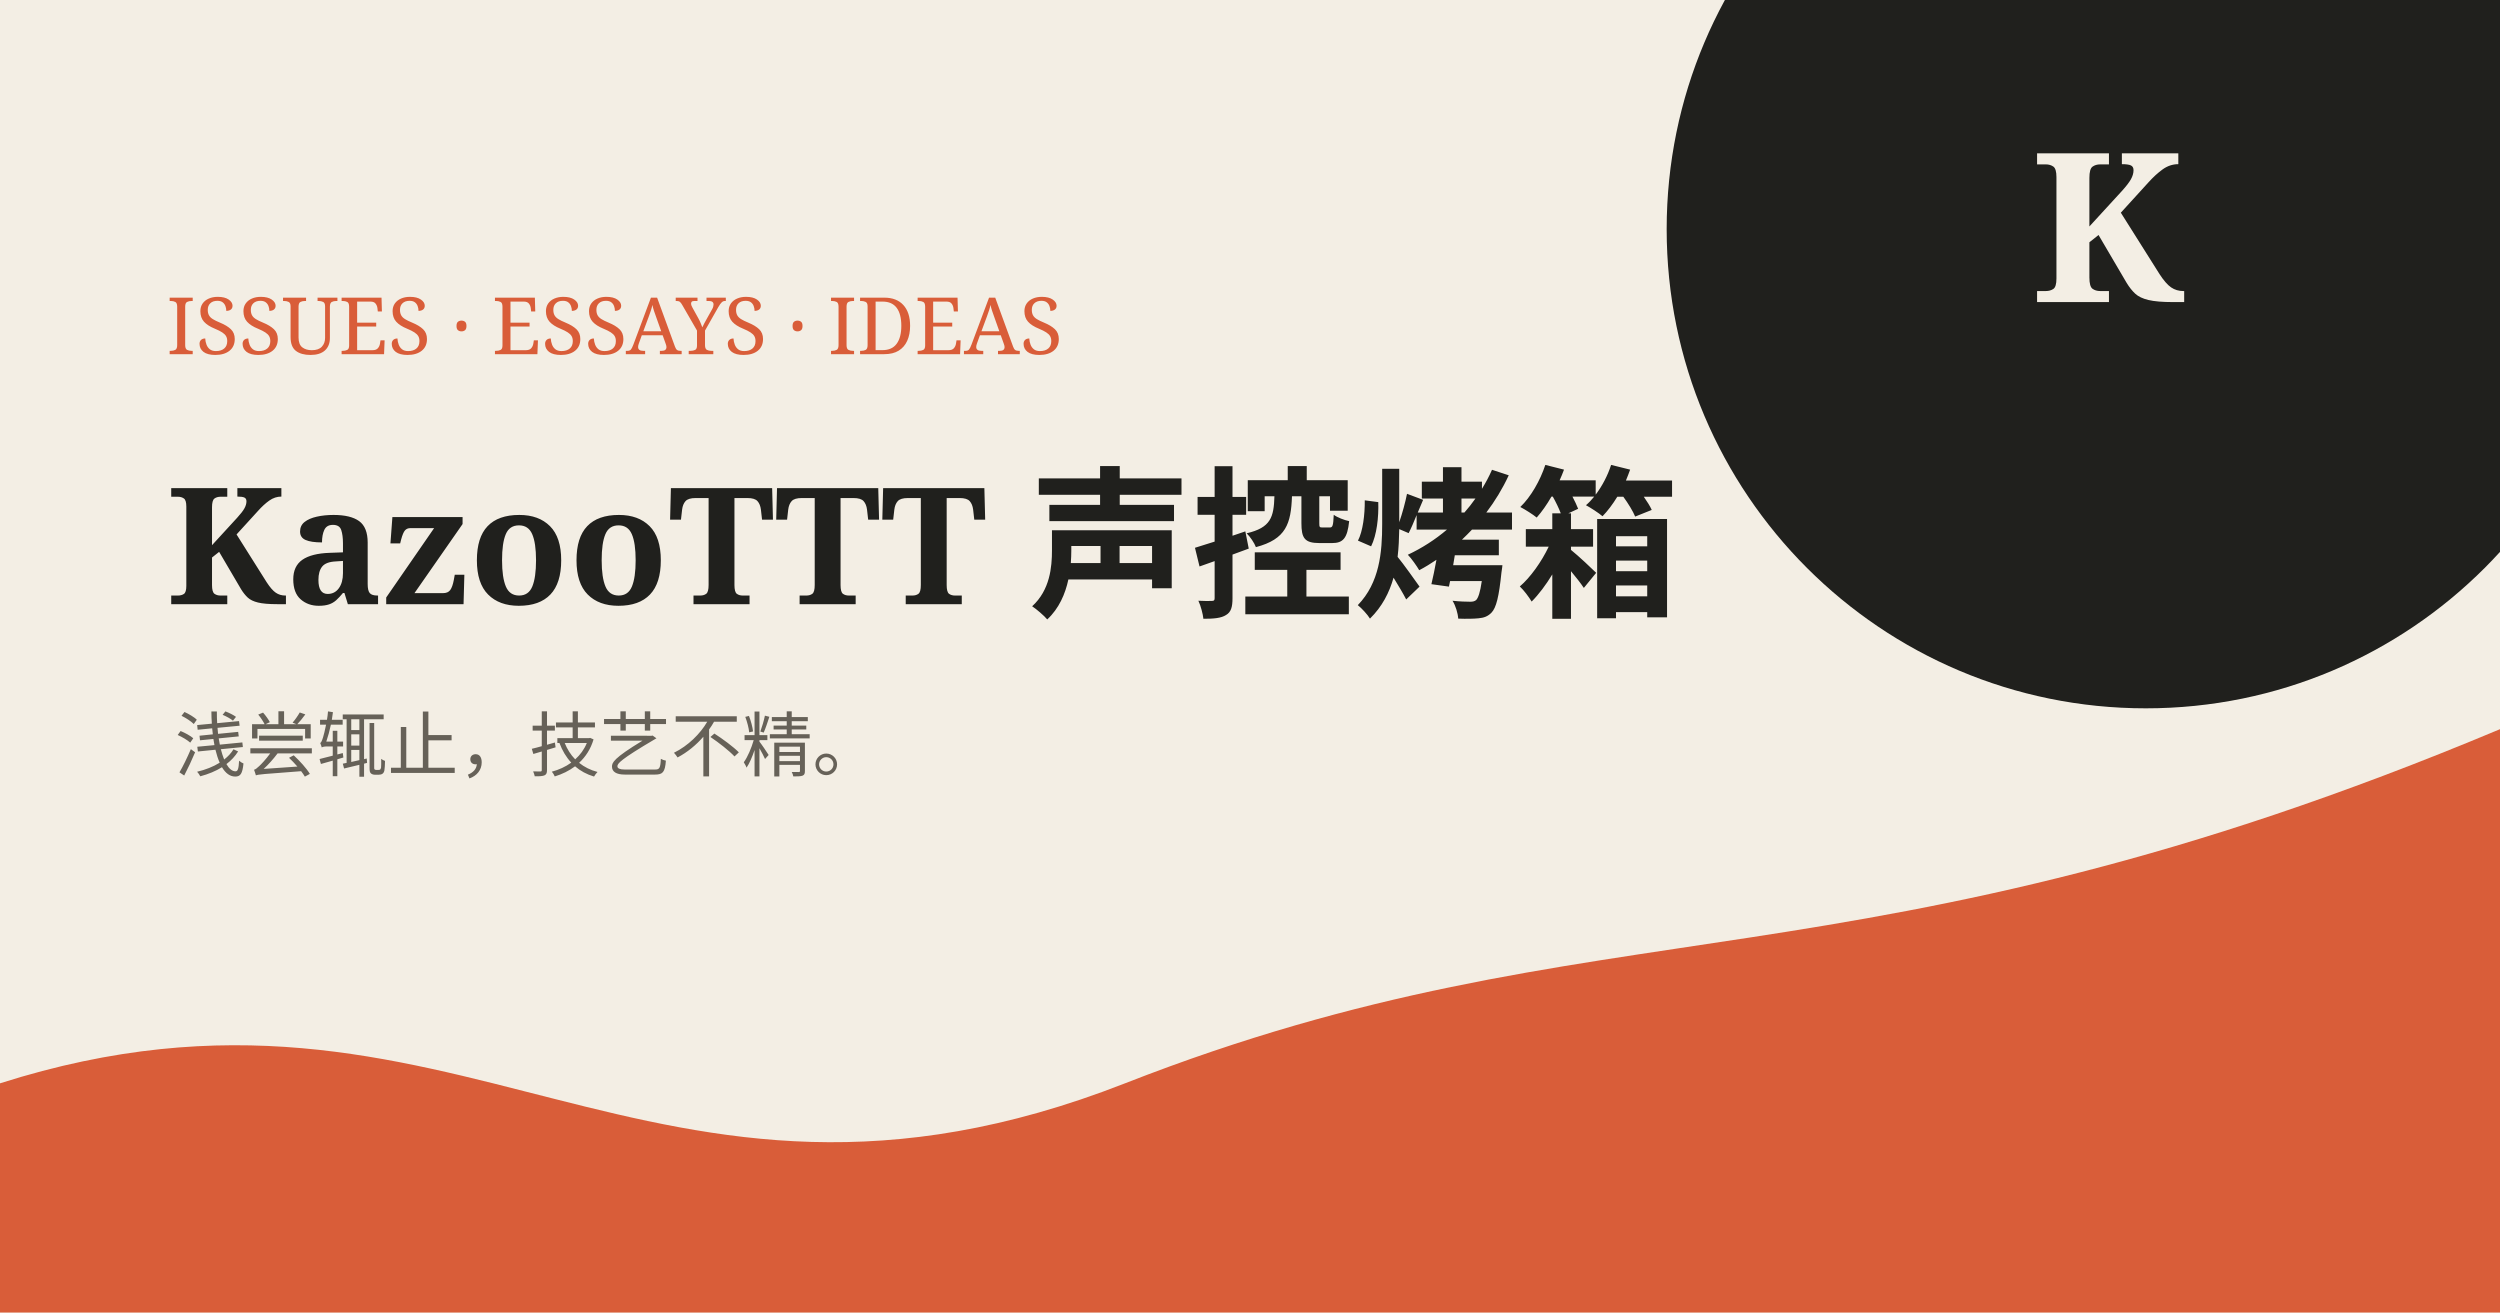
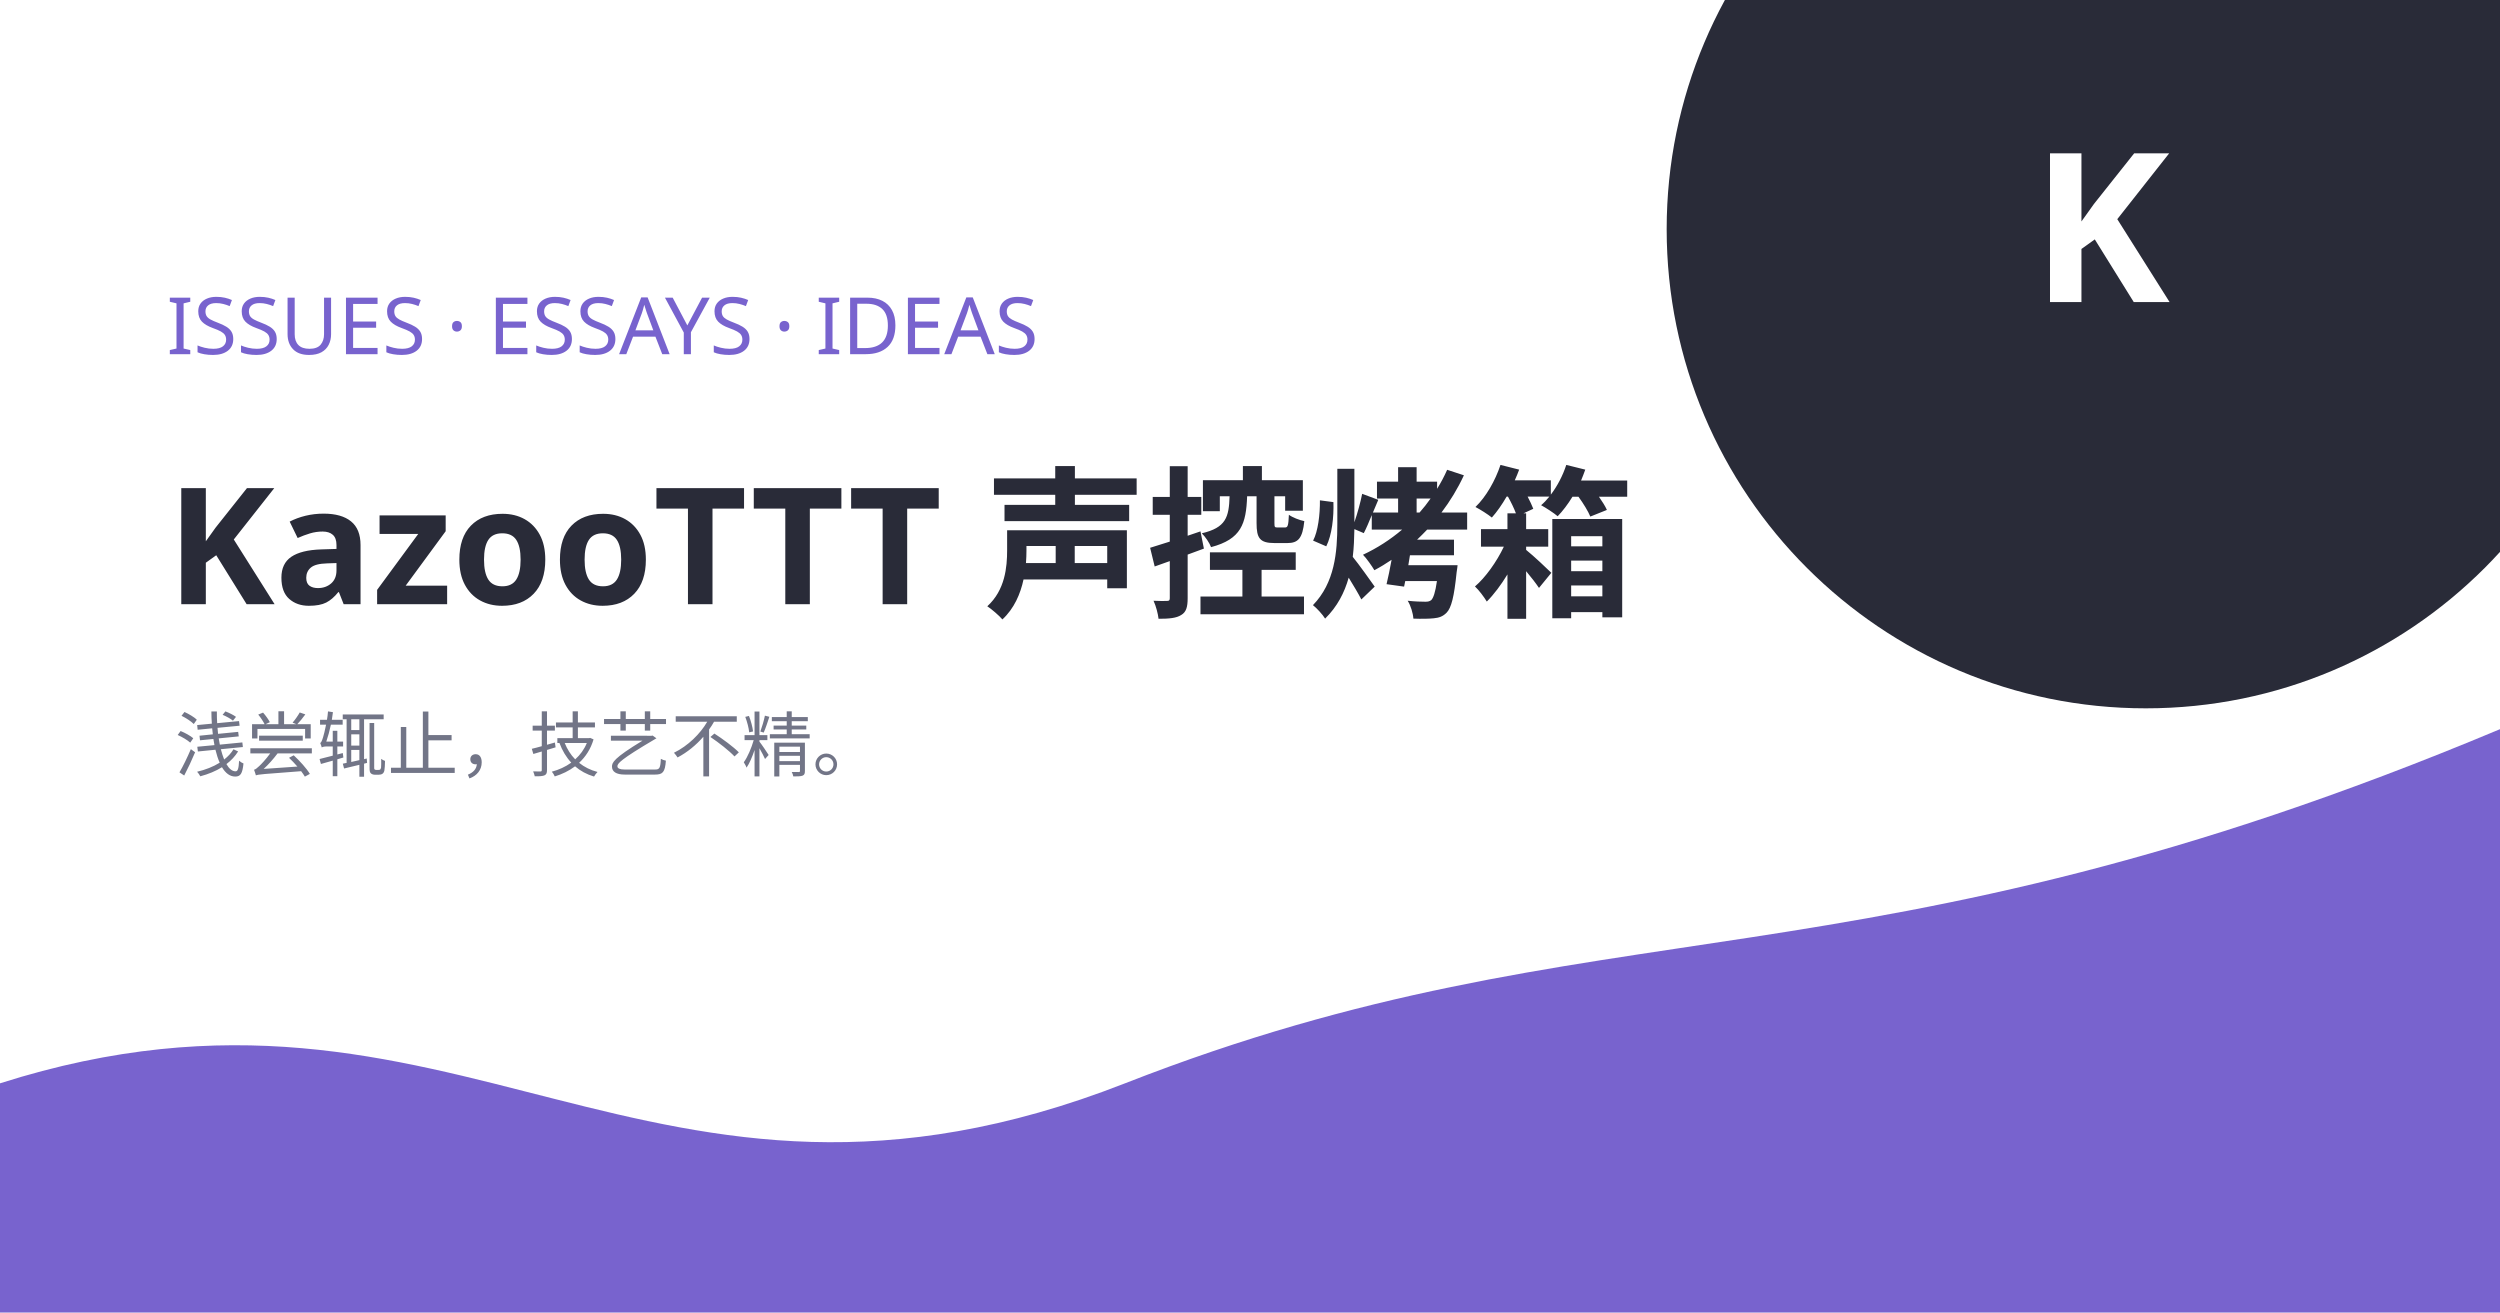
<svg xmlns="http://www.w3.org/2000/svg" width="1200" height="630" viewBox="0 0 1200 630">
-   <rect width="1200" height="630" fill="#f3eee4" />
-   <path fill="#d95d39" d="M0 520C220 450 310 610 540 520s350-40 660-170v280H0z" />
-   <circle cx="1030" cy="110" r="230" fill="#20201d" />
-   <text x="80" y="170" fill="#d95d39" font-family="ui-serif,serif" font-size="38">ISSUES · ESSAYS · IDEAS</text>
-   <text x="80" y="290" fill="#20201d" font-family="ui-serif,serif" font-size="78" font-weight="700">KazooTTT 声控烤箱</text>
-   <text x="84" y="370" fill="#666158" font-family="ui-sans-serif,sans-serif" font-size="34">浅尝辄止，技艺不精。</text>
-   <text x="975" y="145" fill="#f3eee4" font-family="ui-serif,serif" font-size="100" font-weight="700">K</text>
+   <rect width="1200" height="630" fill="#ffffff" />
+   <path fill="#7863ce" d="M0 520C220 450 310 610 540 520s350-40 660-170v280H0z" />
+   <circle cx="1030" cy="110" r="230" fill="#292b38" />
+   <text x="80" y="170" fill="#7863ce" font-family="ui-sans-serif,sans-serif" font-size="38">ISSUES · ESSAYS · IDEAS</text>
+   <text x="80" y="290" fill="#292b38" font-family="ui-sans-serif,sans-serif" font-size="78" font-weight="700">KazooTTT 声控烤箱</text>
+   <text x="84" y="370" fill="#727587" font-family="ui-sans-serif,sans-serif" font-size="34">浅尝辄止，技艺不精。</text>
+   <text x="975" y="145" fill="#ffffff" font-family="ui-sans-serif,sans-serif" font-size="100" font-weight="700">K</text>
</svg>
